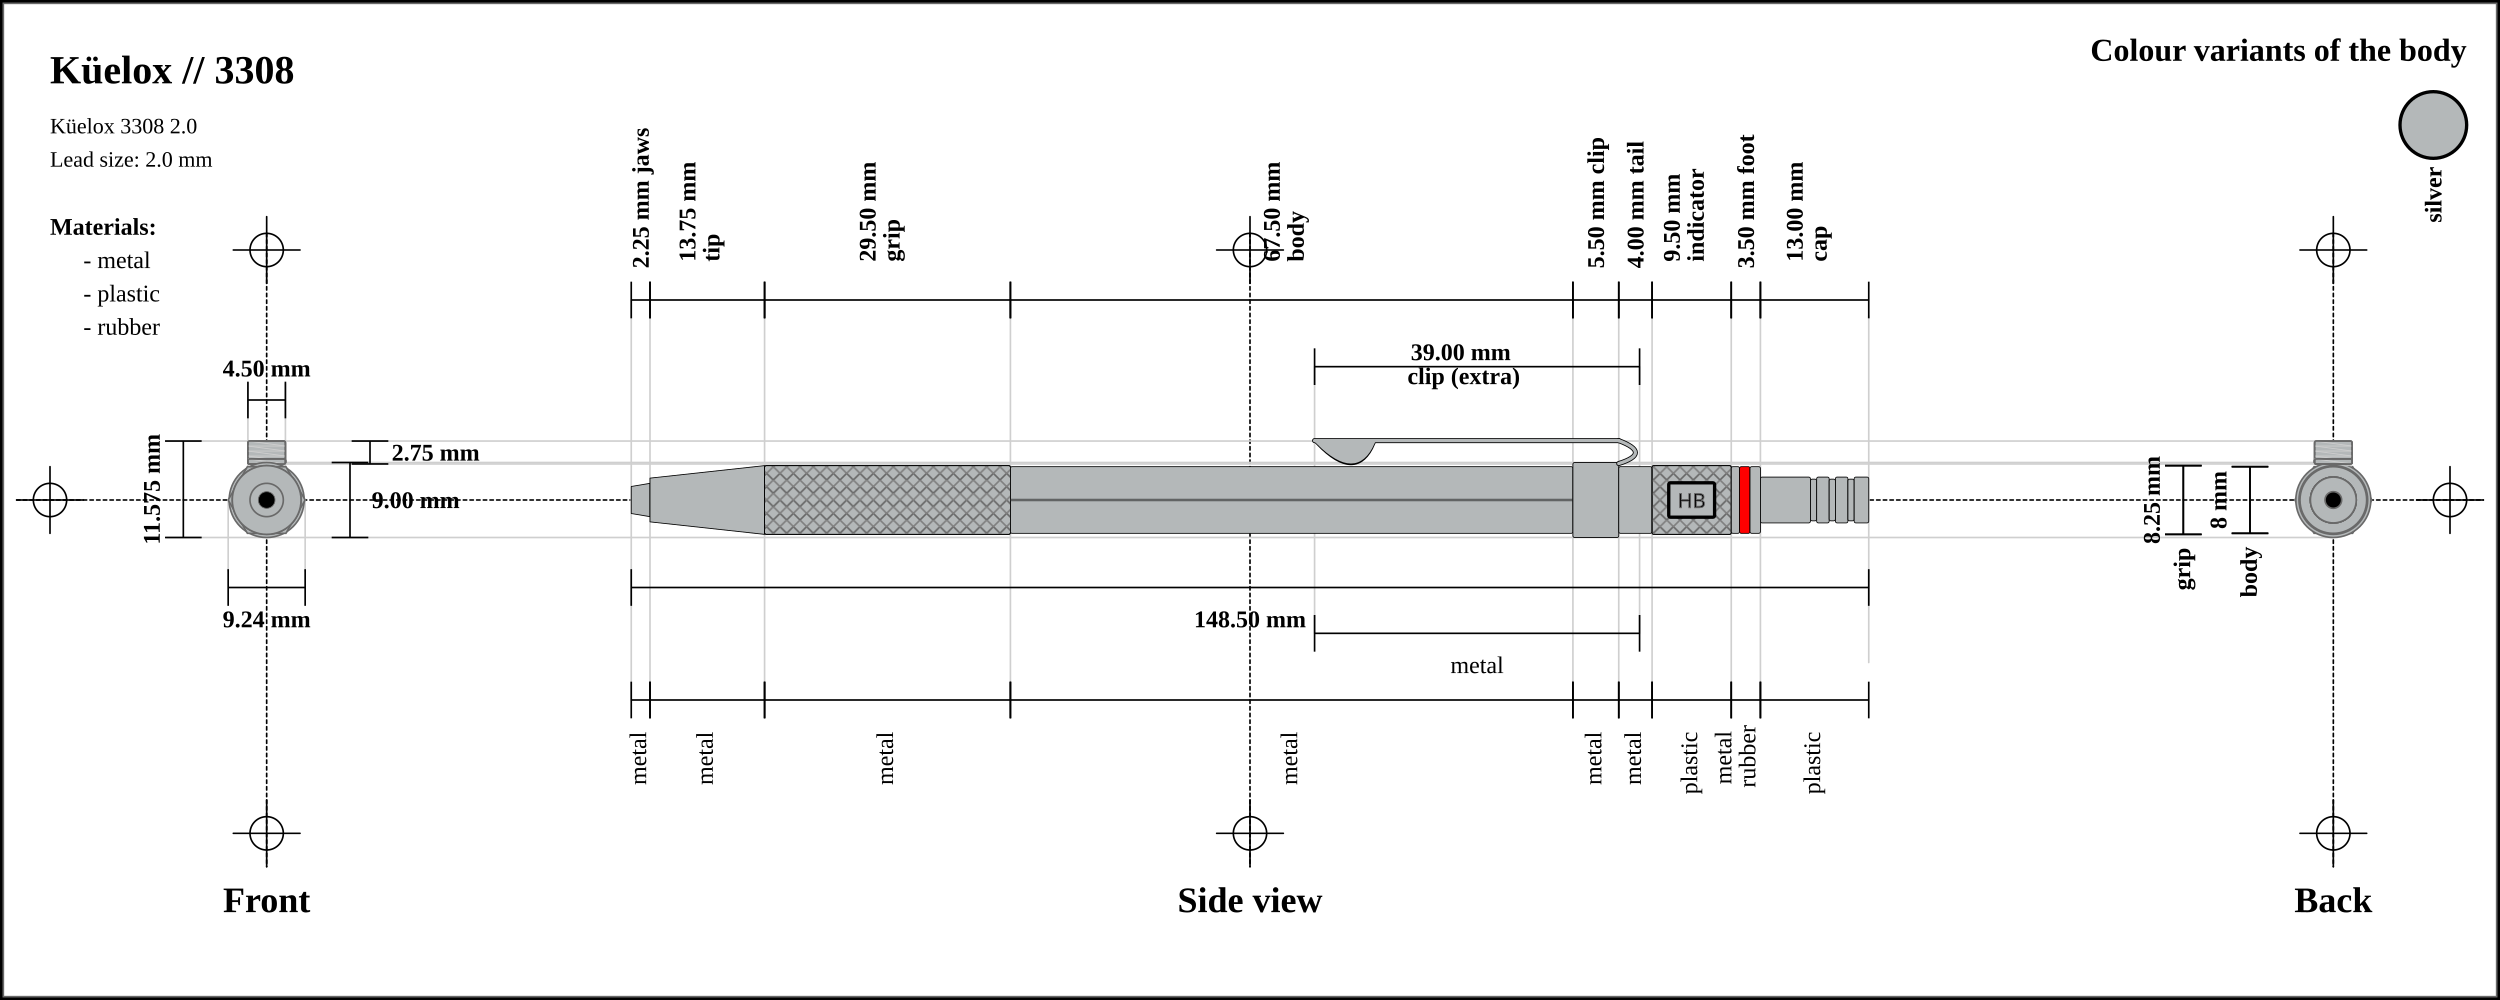
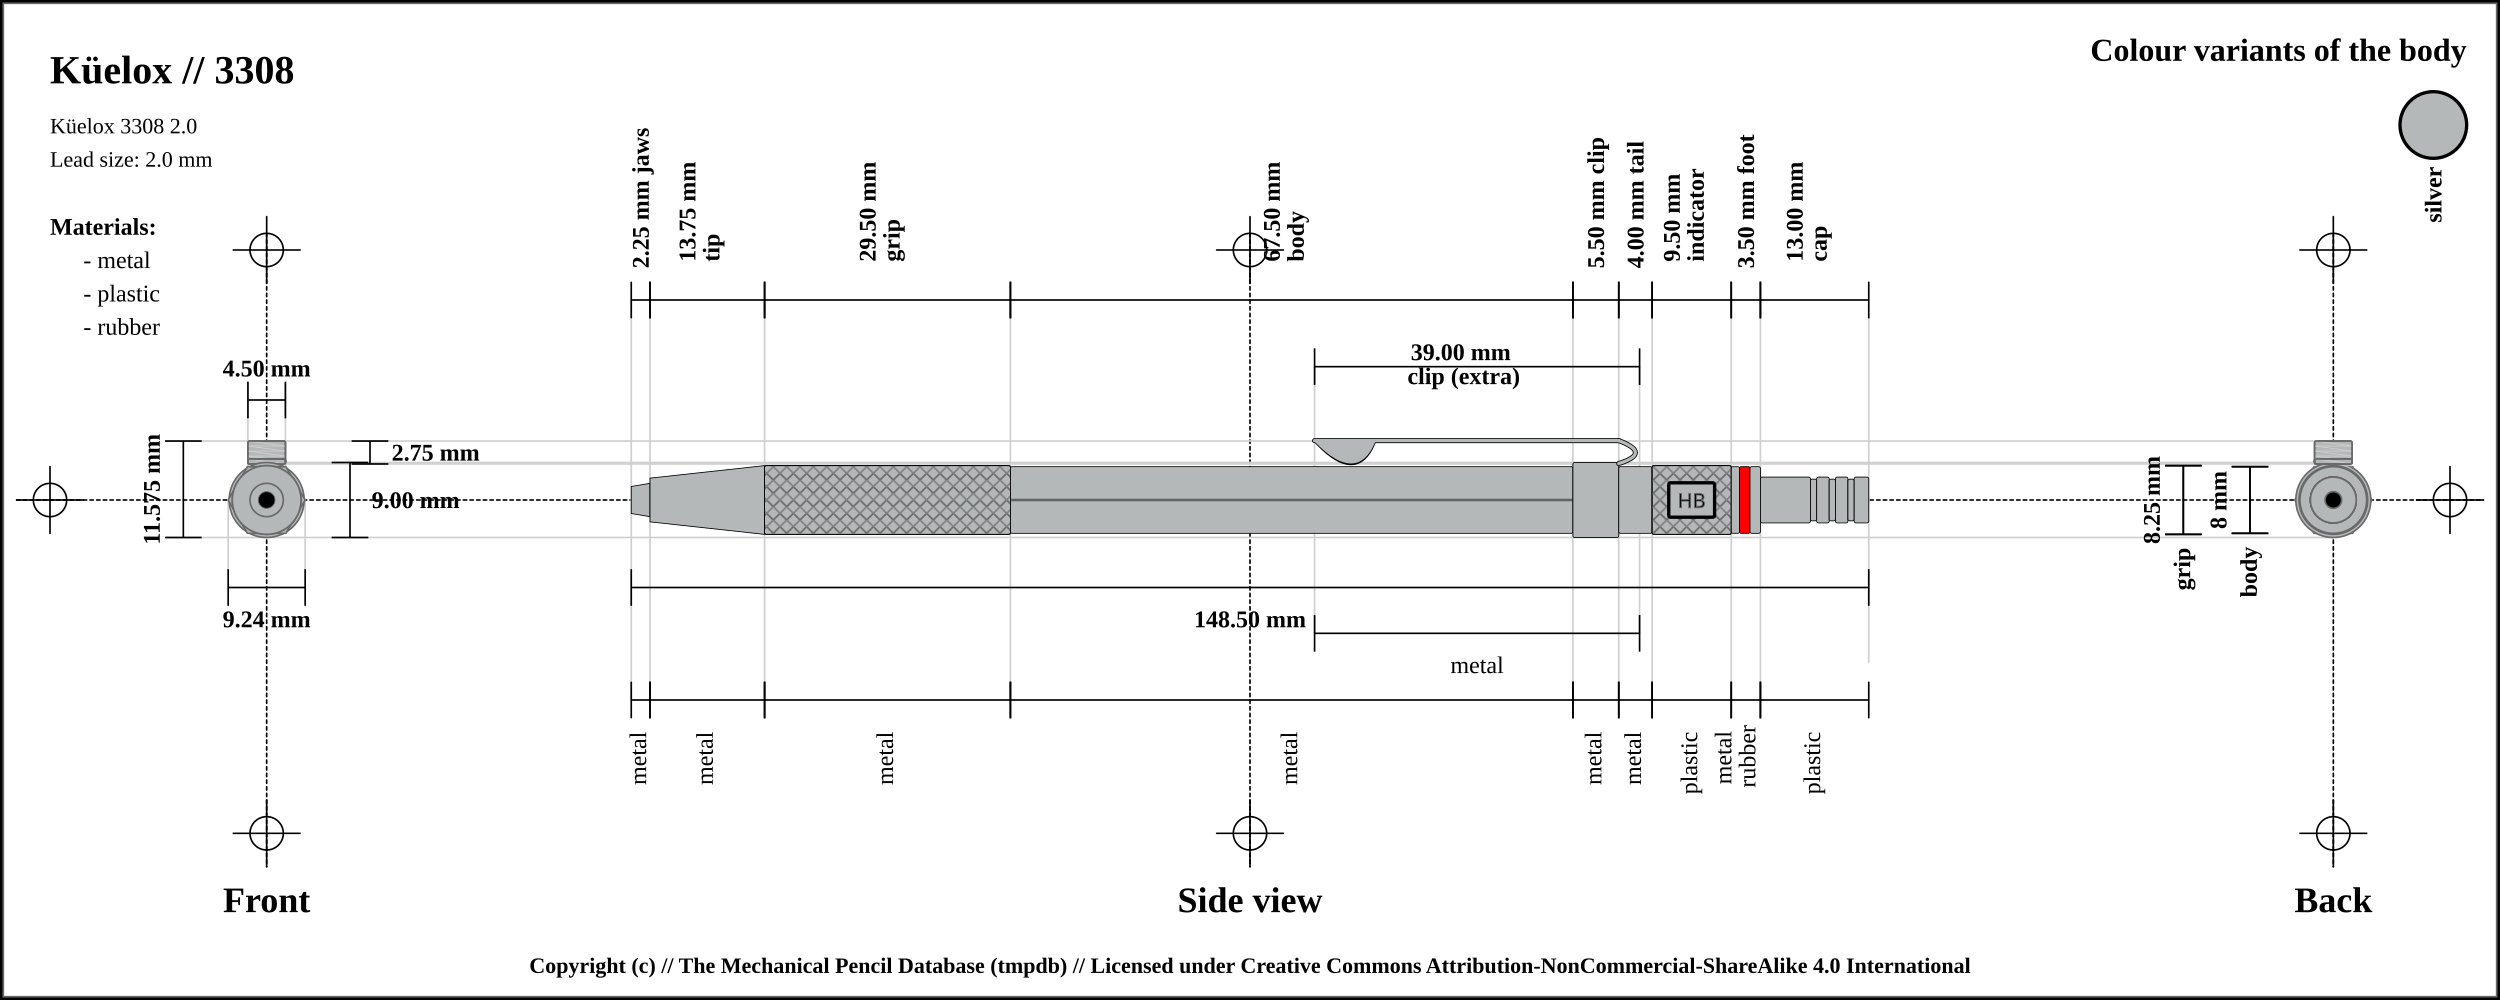
<svg xmlns="http://www.w3.org/2000/svg" width="1500" height="600">
  <pattern id="diagonalHatch" patternUnits="userSpaceOnUse" width="8" height="8">
    <path stroke="dimgray" stroke-linecap="round" stroke-width="1" d="M 4,4 L 8,8" />
    <path stroke="dimgray" stroke-linecap="round" stroke-width="1" d="M 4,4 L 0,8" />
    <path stroke="gray" stroke-linecap="round" stroke-width="1" d="M 4,4 L 8,0" />
    <path stroke="gray" stroke-linecap="round" stroke-width="1" d="M 4,4 L 0,0" />
  </pattern>
  <pattern id="spring" patternUnits="userSpaceOnUse" width="8" height="100">
    <path stroke="dimgray" stroke-linecap="round" stroke-width="2" d="M 0,0 L 8,100" />
    <path stroke="white" stroke-linecap="round" stroke-width="1" d="M 0,0 L 8,100" />
  </pattern>
  <rect x="0" y="0" width="1500" height="600" fill="white" stroke="black" stroke-width="4" />
  <rect x="2" y="2" width="1496" height="596" fill="white" stroke="dimgray" stroke-width="1" />
  <g transform="rotate(0 0 0)">
    <line x1="10" y1="300" x2="1490" y2="300" stroke-linecap="round" stroke="#000000" stroke-dasharray="2" stroke-width="1" />
    <line x1="10" y1="300" x2="50" y2="300" stroke-linecap="round" stroke="#000000" stroke-width="1" />
    <line x1="30" y1="280" x2="30" y2="320" stroke="#000000" stroke-linecap="round" stroke-width="1" />
    <circle r="10" cx="30" cy="300" fill="none" stroke="#000000" stroke-width="1" />
    <line x1="1450" y1="300" x2="1490" y2="300" stroke-linecap="round" stroke="#000000" stroke-width="1" />
    <line x1="1470" y1="280" x2="1470" y2="320" stroke="#000000" stroke-linecap="round" stroke-width="1" />
    <circle r="10" cx="1470" cy="300" fill="none" stroke="#000000" stroke-width="1" />
    <line x1="160" y1="140" x2="160" y2="520" stroke="#000000" stroke-linecap="round" stroke-dasharray="2" stroke-width="1" />
    <line x1="140" y1="150" x2="180" y2="150" stroke-linecap="round" stroke="#000000" stroke-width="1" />
    <line x1="160" y1="130" x2="160" y2="170" stroke="#000000" stroke-linecap="round" stroke-width="1" />
    <circle r="10" cx="160" cy="150" fill="none" stroke="#000000" stroke-width="1" />
    <line x1="140" y1="500" x2="180" y2="500" stroke-linecap="round" stroke="#000000" stroke-width="1" />
    <line x1="160" y1="480" x2="160" y2="520" stroke="#000000" stroke-linecap="round" stroke-width="1" />
    <circle r="10" cx="160" cy="500" fill="none" stroke="#000000" stroke-width="1" />
    <line x1="750" y1="140" x2="750" y2="520" stroke="#000000" stroke-linecap="round" stroke-dasharray="2" stroke-width="1" />
    <line x1="730" y1="150" x2="770" y2="150" stroke-linecap="round" stroke="#000000" stroke-width="1" />
    <line x1="750" y1="130" x2="750" y2="170" stroke="#000000" stroke-linecap="round" stroke-width="1" />
    <circle r="10" cx="750" cy="150" fill="none" stroke="#000000" stroke-width="1" />
    <line x1="730" y1="500" x2="770" y2="500" stroke-linecap="round" stroke="#000000" stroke-width="1" />
    <line x1="750" y1="480" x2="750" y2="520" stroke="#000000" stroke-linecap="round" stroke-width="1" />
    <circle r="10" cx="750" cy="500" fill="none" stroke="#000000" stroke-width="1" />
    <line x1="1400" y1="140" x2="1400" y2="520" stroke="#000000" stroke-linecap="round" stroke-dasharray="2" stroke-width="1" />
    <line x1="1380" y1="150" x2="1420" y2="150" stroke-linecap="round" stroke="#000000" stroke-width="1" />
    <line x1="1400" y1="130" x2="1400" y2="170" stroke="#000000" stroke-linecap="round" stroke-width="1" />
    <circle r="10" cx="1400" cy="150" fill="none" stroke="#000000" stroke-width="1" />
    <line x1="1380" y1="500" x2="1420" y2="500" stroke-linecap="round" stroke="#000000" stroke-width="1" />
    <line x1="1400" y1="480" x2="1400" y2="520" stroke="#000000" stroke-linecap="round" stroke-width="1" />
    <circle r="10" cx="1400" cy="500" fill="none" stroke="#000000" stroke-width="1" />
    <text x="30" y="50" font-size="2.0em" font-weight="bold"> Küelox // 3308 </text>
    <text x="30" y="80" font-size="1.1em"> Küelox 3308 2.0</text>
    <text x="30" y="100" font-size="1.1em"> Lead size: 2.0 mm</text>
    <text x="1480" y="30" font-size="1.6em" font-weight="bold" text-anchor="end" dominant-baseline="central">Colour variants of the body</text>
    <rect x="1440" y="55" width="40" rx="50%" ry="50%" height="40" stroke="black" stroke-width="2" fill="#b4b8b9" />
    <text x="1460" y="100" transform="rotate(-90, 1460, 100)" font-size="1.2em" font-weight="bold" text-anchor="end" dominant-baseline="central">silver</text>
    <text x="30" y="136" font-size="1.2em" font-weight="bold" text-anchor="start" dominant-baseline="central">Materials:</text>
    <text x="50" y="156" font-size="1.2em" text-anchor="start" dominant-baseline="central"> - metal</text>
    <text x="50" y="176" font-size="1.2em" text-anchor="start" dominant-baseline="central"> - plastic</text>
    <text x="50" y="196" font-size="1.2em" text-anchor="start" dominant-baseline="central"> - rubber</text>
    <line x1="100" y1="264.625" x2="1400" y2="264.625" stroke-linecap="round" stroke="#cfcfcf" stroke-width="1" />
    <line x1="160" y1="278.375" x2="1400" y2="278.375" stroke-linecap="round" stroke="#cfcfcf" stroke-width="1" />
    <line x1="148.75" y1="230" x2="148.75" y2="300" stroke="#cfcfcf" stroke-linecap="round" stroke-width="1" />
    <line x1="171.25" y1="230" x2="171.25" y2="300" stroke="#cfcfcf" stroke-linecap="round" stroke-width="1" />
    <line x1="160" y1="277.5" x2="1400" y2="277.5" stroke-linecap="round" stroke="#cfcfcf" stroke-width="1" />
    <line x1="100" y1="322.5" x2="1400" y2="322.5" stroke-linecap="round" stroke="#cfcfcf" stroke-width="1" />
    <line x1="136.906" y1="300" x2="136.906" y2="342.5" stroke="#cfcfcf" stroke-linecap="round" stroke-width="1" />
    <line x1="183.094" y1="300" x2="183.094" y2="342.5" stroke="#cfcfcf" stroke-linecap="round" stroke-width="1" />
    <line x1="378.75" y1="180" x2="378.75" y2="420" stroke="#cfcfcf" stroke-linecap="round" stroke-width="1" />
    <line x1="390" y1="180" x2="390" y2="420" stroke="#cfcfcf" stroke-linecap="round" stroke-width="1" />
    <line x1="458.75" y1="180" x2="458.75" y2="420" stroke="#cfcfcf" stroke-linecap="round" stroke-width="1" />
    <line x1="606.25" y1="180" x2="606.25" y2="420" stroke="#cfcfcf" stroke-linecap="round" stroke-width="1" />
    <line x1="943.75" y1="180" x2="943.75" y2="420" stroke="#cfcfcf" stroke-linecap="round" stroke-width="1" />
    <line x1="788.75" y1="220" x2="788.75" y2="380" stroke="#cfcfcf" stroke-linecap="round" stroke-width="1" />
    <line x1="983.75" y1="220" x2="983.75" y2="380" stroke="#cfcfcf" stroke-linecap="round" stroke-width="1" />
    <line x1="971.25" y1="180" x2="971.25" y2="420" stroke="#cfcfcf" stroke-linecap="round" stroke-width="1" />
    <line x1="991.25" y1="180" x2="991.25" y2="420" stroke="#cfcfcf" stroke-linecap="round" stroke-width="1" />
    <line x1="1038.75" y1="180" x2="1038.75" y2="420" stroke="#cfcfcf" stroke-linecap="round" stroke-width="1" />
    <line x1="1056.25" y1="180" x2="1056.25" y2="420" stroke="#cfcfcf" stroke-linecap="round" stroke-width="1" />
    <line x1="1121.25" y1="189.5" x2="1121.25" y2="397.5" stroke="#cfcfcf" stroke-linecap="round" stroke-width="1" />
    <text x="160" y="540" font-size="1.8em" font-weight="bold" text-anchor="middle" dominant-baseline="central">Front</text>
    <text x="750" y="540" font-size="1.8em" font-weight="bold" text-anchor="middle" dominant-baseline="central">Side view</text>
    <text x="1400" y="540" font-size="1.8em" font-weight="bold" text-anchor="middle" dominant-baseline="central">Back</text>
    <line x1="148.75" y1="229" x2="148.75" y2="251" stroke="black" stroke-width="1" />
    <line x1="148.75" y1="240" x2="171.25" y2="240" stroke="black" stroke-width="1" />
    <line x1="171.25" y1="229" x2="171.25" y2="251" stroke="black" stroke-width="1" />
    <text x="160" y="221" font-size="1.2em" font-weight="bold" text-anchor="middle" dominant-baseline="central" fill="black">
      <tspan x="160" dy="0">4.50 mm</tspan>
    </text>
    <line x1="211" y1="264.625" x2="233" y2="264.625" stroke="black" stroke-width="1" />
    <line x1="222" y1="264.625" x2="222" y2="278.375" stroke="black" stroke-width="1" />
    <line x1="211" y1="278.375" x2="233" y2="278.375" stroke="black" stroke-width="1" />
    <text x="235" y="271.5" font-size="1.2em" font-weight="bold" text-anchor="start" dominant-baseline="central" fill="black">2.75 mm</text>
    <line x1="199" y1="277.5" x2="221" y2="277.5" stroke="black" stroke-width="1" />
    <line x1="210" y1="277.5" x2="210" y2="322.5" stroke="black" stroke-width="1" />
    <line x1="199" y1="322.5" x2="221" y2="322.5" stroke="black" stroke-width="1" />
    <text x="223" y="300" font-size="1.2em" font-weight="bold" text-anchor="start" dominant-baseline="central" fill="black">9.00 mm</text>
    <line x1="99" y1="264.625" x2="121" y2="264.625" stroke="black" stroke-width="1" />
    <line x1="110" y1="264.625" x2="110" y2="322.5" stroke="black" stroke-width="1" />
    <line x1="99" y1="322.5" x2="121" y2="322.5" stroke="black" stroke-width="1" />
    <text x="91" y="293.562" transform="rotate(-90, 91, 293.5625)" font-size="1.2em" font-weight="bold" text-anchor="middle" dominant-baseline="central" fill="black">11.575 mm</text>
    <line x1="136.906" y1="341.5" x2="136.906" y2="363.5" stroke="black" stroke-width="1" />
    <line x1="136.906" y1="352.5" x2="183.094" y2="352.5" stroke="black" stroke-width="1" />
    <line x1="183.094" y1="341.5" x2="183.094" y2="363.5" stroke="black" stroke-width="1" />
    <text x="160" y="371.5" font-size="1.2em" font-weight="bold" text-anchor="middle" dominant-baseline="central" fill="black">
      <tspan x="160" dy="0">9.24 mm</tspan>
    </text>
    <line x1="378.75" y1="169" x2="378.75" y2="191" stroke="black" stroke-width="1" />
    <line x1="378.75" y1="180" x2="390" y2="180" stroke="black" stroke-width="1" />
    <line x1="390" y1="169" x2="390" y2="191" stroke="black" stroke-width="1" />
    <text x="384.375" y="161" font-size="1.2em" transform="rotate(-90, 384.375, 161)" font-weight="bold" text-anchor="start" dominant-baseline="central" fill="black">
      <tspan x="384.375" dy="0">2.25 mm jaws</tspan>
    </text>
    <line x1="390" y1="169" x2="390" y2="191" stroke="black" stroke-width="1" />
    <line x1="390" y1="180" x2="458.75" y2="180" stroke="black" stroke-width="1" />
    <line x1="458.75" y1="169" x2="458.75" y2="191" stroke="black" stroke-width="1" />
    <text x="424.375" y="161" font-size="1.2em" transform="rotate(-90, 412.375, 161)" font-weight="bold" text-anchor="start" dominant-baseline="central" fill="black">
      <tspan x="416.375" dy="0">13.75 mm</tspan>
      <tspan x="416.375" dy="1em">tip</tspan>
    </text>
    <line x1="458.75" y1="169" x2="458.75" y2="191" stroke="black" stroke-width="1" />
    <line x1="458.75" y1="180" x2="606.25" y2="180" stroke="black" stroke-width="1" />
    <line x1="606.25" y1="169" x2="606.25" y2="191" stroke="black" stroke-width="1" />
    <text x="532.5" y="161" font-size="1.2em" transform="rotate(-90, 520.5, 161)" font-weight="bold" text-anchor="start" dominant-baseline="central" fill="black">
      <tspan x="524.5" dy="0">29.50 mm</tspan>
      <tspan x="524.5" dy="1em">grip</tspan>
    </text>
    <line x1="606.25" y1="169" x2="606.25" y2="191" stroke="black" stroke-width="1" />
    <line x1="606.25" y1="180" x2="943.75" y2="180" stroke="black" stroke-width="1" />
    <line x1="943.75" y1="169" x2="943.75" y2="191" stroke="black" stroke-width="1" />
    <text x="775" y="161" font-size="1.2em" transform="rotate(-90, 763, 161)" font-weight="bold" text-anchor="start" dominant-baseline="central" fill="black">
      <tspan x="767" dy="0">67.50 mm</tspan>
      <tspan x="767" dy="1em">body</tspan>
    </text>
    <line x1="943.75" y1="169" x2="943.75" y2="191" stroke="black" stroke-width="1" />
    <line x1="943.75" y1="180" x2="971.25" y2="180" stroke="black" stroke-width="1" />
    <line x1="971.25" y1="169" x2="971.25" y2="191" stroke="black" stroke-width="1" />
    <text x="957.5" y="161" font-size="1.2em" transform="rotate(-90, 957.5, 161)" font-weight="bold" text-anchor="start" dominant-baseline="central" fill="black">
      <tspan x="957.5" dy="0">5.50 mm clip</tspan>
    </text>
    <line x1="788.75" y1="209" x2="788.75" y2="231" stroke="black" stroke-width="1" />
    <line x1="788.75" y1="220" x2="983.75" y2="220" stroke="black" stroke-width="1" />
    <line x1="983.75" y1="209" x2="983.75" y2="231" stroke="black" stroke-width="1" />
    <text x="886.25" y="212" font-weight="bold" font-size="1.2em" text-anchor="middle" dominant-baseline="middle" fill="black">
      <tspan x="878.25" dy="0">39.00 mm</tspan>
      <tspan x="878.25" dy="1em">clip (extra)</tspan>
    </text>
    <line x1="971.25" y1="169" x2="971.25" y2="191" stroke="black" stroke-width="1" />
    <line x1="971.25" y1="180" x2="991.25" y2="180" stroke="black" stroke-width="1" />
    <line x1="991.25" y1="169" x2="991.25" y2="191" stroke="black" stroke-width="1" />
    <text x="981.25" y="161" font-size="1.2em" transform="rotate(-90, 981.25, 161)" font-weight="bold" text-anchor="start" dominant-baseline="central" fill="black">
      <tspan x="981.25" dy="0">4.00 mm tail</tspan>
    </text>
    <line x1="991.25" y1="169" x2="991.25" y2="191" stroke="black" stroke-width="1" />
    <line x1="991.25" y1="180" x2="1038.75" y2="180" stroke="black" stroke-width="1" />
    <line x1="1038.75" y1="169" x2="1038.75" y2="191" stroke="black" stroke-width="1" />
    <text x="1015" y="161" font-size="1.2em" transform="rotate(-90, 1003, 161)" font-weight="bold" text-anchor="start" dominant-baseline="central" fill="black">
      <tspan x="1007" dy="0">9.50 mm</tspan>
      <tspan x="1007" dy="1em">indicator</tspan>
    </text>
    <line x1="1038.75" y1="169" x2="1038.75" y2="191" stroke="black" stroke-width="1" />
    <line x1="1038.75" y1="180" x2="1056.25" y2="180" stroke="black" stroke-width="1" />
    <line x1="1056.25" y1="169" x2="1056.25" y2="191" stroke="black" stroke-width="1" />
    <text x="1047.5" y="161" font-size="1.2em" transform="rotate(-90, 1047.5, 161)" font-weight="bold" text-anchor="start" dominant-baseline="central" fill="black">
      <tspan x="1047.5" dy="0">3.50 mm foot</tspan>
    </text>
    <line x1="1056.25" y1="169" x2="1056.25" y2="191" stroke="black" stroke-width="1" />
    <line x1="1056.25" y1="180" x2="1121.25" y2="180" stroke="black" stroke-width="1" />
    <line x1="1121.25" y1="169" x2="1121.25" y2="191" stroke="black" stroke-width="1" />
    <text x="1088.75" y="161" font-size="1.2em" transform="rotate(-90, 1076.75, 161)" font-weight="bold" text-anchor="start" dominant-baseline="central" fill="black">
      <tspan x="1080.75" dy="0">13.00 mm</tspan>
      <tspan x="1080.75" dy="1em">cap</tspan>
    </text>
    <line x1="378.75" y1="341.5" x2="378.75" y2="363.5" stroke="black" stroke-width="1" />
    <line x1="378.75" y1="352.5" x2="1121.25" y2="352.5" stroke="black" stroke-width="1" />
    <line x1="1121.25" y1="341.5" x2="1121.25" y2="363.5" stroke="black" stroke-width="1" />
    <text x="750" y="371.5" font-size="1.2em" font-weight="bold" text-anchor="middle" dominant-baseline="central" fill="black">
      <tspan x="750" dy="0">148.50 mm</tspan>
    </text>
    <line x1="378.75" y1="409" x2="378.75" y2="431" stroke="black" stroke-width="1" />
    <line x1="378.75" y1="420" x2="390" y2="420" stroke="black" stroke-width="1" />
    <line x1="390" y1="409" x2="390" y2="431" stroke="black" stroke-width="1" />
    <text x="384.375" y="439" font-size="1.2em" transform="rotate(-90, 384.375, 439)" text-anchor="end" dominant-baseline="middle" fill="black">
      <tspan x="384.375" dy="0">metal</tspan>
    </text>
    <line x1="390" y1="409" x2="390" y2="431" stroke="black" stroke-width="1" />
    <line x1="390" y1="420" x2="458.75" y2="420" stroke="black" stroke-width="1" />
    <line x1="458.75" y1="409" x2="458.75" y2="431" stroke="black" stroke-width="1" />
    <text x="424.375" y="439" font-size="1.2em" transform="rotate(-90, 424.375, 439)" text-anchor="end" dominant-baseline="middle" fill="black">
      <tspan x="424.375" dy="0">metal</tspan>
    </text>
    <line x1="458.75" y1="409" x2="458.75" y2="431" stroke="black" stroke-width="1" />
    <line x1="458.75" y1="420" x2="606.25" y2="420" stroke="black" stroke-width="1" />
    <line x1="606.25" y1="409" x2="606.25" y2="431" stroke="black" stroke-width="1" />
    <text x="532.5" y="439" font-size="1.2em" transform="rotate(-90, 532.5, 439)" text-anchor="end" dominant-baseline="middle" fill="black">
      <tspan x="532.5" dy="0">metal</tspan>
    </text>
    <line x1="606.25" y1="409" x2="606.25" y2="431" stroke="black" stroke-width="1" />
    <line x1="606.25" y1="420" x2="943.75" y2="420" stroke="black" stroke-width="1" />
    <line x1="943.75" y1="409" x2="943.75" y2="431" stroke="black" stroke-width="1" />
    <text x="775" y="439" font-size="1.2em" transform="rotate(-90, 775, 439)" text-anchor="end" dominant-baseline="middle" fill="black">
      <tspan x="775" dy="0">metal</tspan>
    </text>
    <line x1="943.75" y1="409" x2="943.75" y2="431" stroke="black" stroke-width="1" />
    <line x1="943.75" y1="420" x2="971.25" y2="420" stroke="black" stroke-width="1" />
    <line x1="971.25" y1="409" x2="971.25" y2="431" stroke="black" stroke-width="1" />
    <text x="957.5" y="439" font-size="1.2em" transform="rotate(-90, 957.5, 439)" text-anchor="end" dominant-baseline="middle" fill="black">
      <tspan x="957.5" dy="0">metal</tspan>
    </text>
    <line x1="788.75" y1="369" x2="788.75" y2="391" stroke="black" stroke-width="1" />
    <line x1="788.75" y1="380" x2="983.75" y2="380" stroke="black" stroke-width="1" />
    <line x1="983.75" y1="369" x2="983.75" y2="391" stroke="black" stroke-width="1" />
    <text x="886.25" y="399" font-size="1.2em" text-anchor="middle" dominant-baseline="central" fill="black">
      <tspan x="886.25" dy="0">metal</tspan>
    </text>
    <line x1="971.25" y1="409" x2="971.25" y2="431" stroke="black" stroke-width="1" />
    <line x1="971.25" y1="420" x2="991.25" y2="420" stroke="black" stroke-width="1" />
    <line x1="991.25" y1="409" x2="991.25" y2="431" stroke="black" stroke-width="1" />
    <text x="981.25" y="439" font-size="1.2em" transform="rotate(-90, 981.25, 439)" text-anchor="end" dominant-baseline="middle" fill="black">
      <tspan x="981.25" dy="0">metal</tspan>
    </text>
    <line x1="991.25" y1="409" x2="991.25" y2="431" stroke="black" stroke-width="1" />
    <line x1="991.25" y1="420" x2="1038.75" y2="420" stroke="black" stroke-width="1" />
    <line x1="1038.75" y1="409" x2="1038.75" y2="431" stroke="black" stroke-width="1" />
    <text x="1015" y="439" font-size="1.2em" transform="rotate(-90, 1015, 439)" text-anchor="end" dominant-baseline="middle" fill="black">
      <tspan x="1015" dy="0">plastic</tspan>
    </text>
    <line x1="1038.75" y1="409" x2="1038.75" y2="431" stroke="black" stroke-width="1" />
    <line x1="1038.75" y1="420" x2="1056.25" y2="420" stroke="black" stroke-width="1" />
    <line x1="1056.25" y1="409" x2="1056.25" y2="431" stroke="black" stroke-width="1" />
    <text x="1047.5" y="439" font-size="1.2em" transform="rotate(-90, 1035.5, 439)" text-anchor="end" dominant-baseline="middle" fill="black">
      <tspan x="1039.5" dy="0">metal</tspan>
      <tspan x="1039.5" dy="1em">rubber</tspan>
    </text>
    <line x1="1056.25" y1="409" x2="1056.25" y2="431" stroke="black" stroke-width="1" />
    <line x1="1056.25" y1="420" x2="1121.25" y2="420" stroke="black" stroke-width="1" />
    <line x1="1121.25" y1="409" x2="1121.25" y2="431" stroke="black" stroke-width="1" />
    <text x="1088.75" y="439" font-size="1.2em" transform="rotate(-90, 1088.75, 439)" text-anchor="end" dominant-baseline="middle" fill="black">
      <tspan x="1088.75" dy="0">plastic</tspan>
    </text>
    <line x1="1299" y1="279.375" x2="1321" y2="279.375" stroke="black" stroke-width="1" />
    <line x1="1310" y1="279.375" x2="1310" y2="320.625" stroke="black" stroke-width="1" />
    <line x1="1299" y1="320.625" x2="1321" y2="320.625" stroke="black" stroke-width="1" />
    <text x="1291" y="300" transform="rotate(-90, 1291, 300)" font-size="1.2em" font-weight="bold" text-anchor="middle" dominant-baseline="central" fill="black">8.25 mm</text>
    <line x1="1299" y1="279.375" x2="1321" y2="279.375" stroke="black" stroke-width="1" />
    <line x1="1310" y1="279.375" x2="1310" y2="320.625" stroke="black" stroke-width="1" />
    <line x1="1299" y1="320.625" x2="1321" y2="320.625" stroke="black" stroke-width="1" />
    <text x="1310" y="328.625" transform="rotate(-90, 1310, 328.625)" font-weight="bold" font-size="1.2em" text-anchor="end" dominant-baseline="middle" fill="black">grip</text>
    <line x1="1339" y1="280" x2="1361" y2="280" stroke="black" stroke-width="1" />
    <line x1="1350" y1="280" x2="1350" y2="320" stroke="black" stroke-width="1" />
    <line x1="1339" y1="320" x2="1361" y2="320" stroke="black" stroke-width="1" />
    <text x="1331" y="300" transform="rotate(-90, 1331, 300)" font-size="1.2em" font-weight="bold" text-anchor="middle" dominant-baseline="central" fill="black">8 mm</text>
    <line x1="1339" y1="280" x2="1361" y2="280" stroke="black" stroke-width="1" />
    <line x1="1350" y1="280" x2="1350" y2="320" stroke="black" stroke-width="1" />
    <line x1="1339" y1="320" x2="1361" y2="320" stroke="black" stroke-width="1" />
    <text x="1350" y="328" transform="rotate(-90, 1350, 328)" font-weight="bold" font-size="1.2em" text-anchor="end" dominant-baseline="middle" fill="black">body</text>
    <path d="M378.75 291.875 L390 290 L390 310 L378.75 308.125 Z" stroke-width="0.5" stroke="black" stroke-linejoin="round" fill="#b4b8b9" />
    <path d="M390 286.875 L458.75 279.375 L458.75 320.625 L390 313.125 Z" stroke-width="0.5" stroke="black" stroke-linejoin="round" fill="#b4b8b9" />
    <rect x="458.75" y="279.375" width="147.5" height="41.25" rx="1" ry="1" stroke-width="0.5" stroke="black" fill="#b4b8b9" />
    <rect x="458.75" y="279.375" width="147.5" height="41.25" rx="1" ry="1" stroke-width="0.5" stroke="black" fill="url(#diagonalHatch)" />
    <rect x="606.25" y="280" width="337.5" height="40" rx="1" ry="1" stroke-width="0.5" stroke="black" fill="#b4b8b9" />
    <line x1="606.25" y1="300" x2="943.75" y2="300" stroke-width="1.5" stroke="black" fill="none" stroke-opacity="0.5" />
    <line x1="606.25" y1="300" x2="943.75" y2="300" stroke-width="0.5" stroke="gray" fill="none" stroke-opacity="0.5" />
    <rect x="943.75" y="277.5" width="27.5" height="45" rx="1" ry="1" stroke-width="0.5" stroke="black" fill="#b4b8b9" />
    <path d="M791 265.875 Q813.75 289.375 823.75 265.875 Z" stroke-width="3" stroke="black" fill="dimgray" stroke-linecap="round" />
    <line x1="788.75" y1="264.375" x2="971.25" y2="264.375" stroke-width="3" stroke="black" fill="dimgray" stroke-linecap="round" />
/&gt;<path d="M971.25 264.375 Q991.25 271.875 971.25 278.125" stroke-width="3" stroke="black" fill="none" stroke-linecap="round" />
    <path d="M791 265.875 Q813.75 288.375 823.75 265.875 Z" stroke-width="2" stroke="#b4b8b9" fill="#b4b8b9" stroke-linecap="round" />
    <line x1="788.75" y1="264.375" x2="971.25" y2="264.375" stroke-width="2" stroke="#b4b8b9" fill="#b4b8b9" stroke-linecap="round" />
/&gt;<path d="M971.25 264.375 Q991.25 271.875 971.25 278.125" stroke-width="2" stroke="#b4b8b9" fill="none" stroke-linecap="round" />
    <rect x="971.25" y="280" width="20" height="40" rx="1" ry="1" stroke-width="0.5" stroke="black" fill="#b4b8b9" />
    <rect x="991.25" y="279.375" width="47.5" height="41.25" rx="1" ry="1" stroke-width="0.5" stroke="black" fill="#b4b8b9" />
    <rect x="991.25" y="279.375" width="47.5" height="41.25" rx="1" ry="1" stroke-width="0.5" stroke="black" fill="url(#diagonalHatch)" />
    <rect x="1001.25" y="289.688" width="27.5" height="20.625" rx="1" ry="1" stroke-width="2" stroke="black" fill="#b4b8b9" />
    <text x="1015" y="300" text-anchor="middle" dominant-baseline="central">
      <tspan stroke="dimgray" stroke-width="0.5" font-family="sans-serif" fill="black" textLength="{this.width * 5 - 24}"> HB</tspan>
    </text>
    <rect x="1038.75" y="280" width="5" height="40" rx="1" ry="1" stroke-width="0.5" stroke="black" fill="#b4b8b9" />
    <rect x="1043.75" y="280" width="6.25" height="40" rx="1" ry="1" stroke-width="0.5" stroke="black" fill="red" />
    <rect x="1050" y="280" width="6.25" height="40" rx="1" ry="1" stroke-width="0.5" stroke="black" fill="#b4b8b9" />
    <rect x="1056.25" y="286.25" width="30" height="27.5" rx="1" ry="1" stroke-width="0.5" stroke="black" fill="#b4b8b9" />
    <rect x="1086.25" y="287.5" width="3.75" height="25" rx="1" ry="1" stroke-width="0.5" stroke="black" fill="#b4b8b9" />
    <rect x="1090" y="286.25" width="7.5" height="27.5" rx="1" ry="1" stroke-width="0.5" stroke="black" fill="#b4b8b9" />
    <rect x="1097.5" y="287.5" width="3.75" height="25" rx="1" ry="1" stroke-width="0.5" stroke="black" fill="#b4b8b9" />
    <rect x="1101.25" y="286.25" width="7.5" height="27.5" rx="1" ry="1" stroke-width="0.5" stroke="black" fill="#b4b8b9" />
    <rect x="1108.75" y="287.5" width="3.75" height="25" rx="1" ry="1" stroke-width="0.5" stroke="black" fill="#b4b8b9" />
    <rect x="1112.5" y="286.25" width="8.75" height="27.5" rx="1" ry="1" stroke-width="0.5" stroke="black" fill="#b4b8b9" />
    <circle r="13.75" cx="160" cy="300" fill="#b4b8b9" stroke="dimgray" stroke-width="1" />
    <circle r="12.5" cx="160" cy="300" fill="#b4b8b9" stroke="dimgray" stroke-width="1" />
    <circle r="13.75" cx="160" cy="300" fill="#b4b8b9" stroke="dimgray" stroke-width="1" />
    <circle r="12.5" cx="160" cy="300" fill="#b4b8b9" stroke="dimgray" stroke-width="1" />
    <circle r="13.75" cx="160" cy="300" fill="#b4b8b9" stroke="dimgray" stroke-width="1" />
    <circle r="12.5" cx="160" cy="300" fill="#b4b8b9" stroke="dimgray" stroke-width="1" />
    <circle r="13.75" cx="160" cy="300" fill="#b4b8b9" stroke="dimgray" stroke-width="1" />
    <circle r="20" cx="160" cy="300" fill="#b4b8b9" stroke="dimgray" stroke-width="1" />
    <circle r="20" cx="160" cy="300" fill="#b4b8b9" stroke="dimgray" stroke-width="1" />
    <circle r="20" cx="160" cy="300" fill="#b4b8b9" stroke="dimgray" stroke-width="1" />
    <circle r="20.625" cx="160" cy="300" fill="#b4b8b9" stroke="dimgray" stroke-width="1" />
    <circle r="20" cx="160" cy="300" fill="#b4b8b9" stroke="dimgray" stroke-width="1" />
    <rect x="148.75" y="264.625" width="22.5" height="13.75" rx="1" ry="1" stroke-width="1.0" stroke="dimgray" fill="#b4b8b9" />
    <line x1="148.75" x2="171.25" y1="264.625" y2="267.625" stroke-width="0.5" stroke="#cfcfcf" />
    <line x1="148.75" x2="171.25" y1="267.625" y2="267.625" stroke-width="0.5" stroke="#cfcfcf" />
    <line x1="148.75" x2="171.25" y1="267.625" y2="270.625" stroke-width="0.5" stroke="#cfcfcf" />
    <line x1="148.75" x2="171.25" y1="270.625" y2="270.625" stroke-width="0.5" stroke="#cfcfcf" />
    <line x1="148.75" x2="171.25" y1="270.625" y2="273.625" stroke-width="0.5" stroke="#cfcfcf" />
    <line x1="148.75" x2="171.25" y1="273.625" y2="273.625" stroke-width="0.5" stroke="#cfcfcf" />
    <line x1="148.75" x2="171.25" y1="273.625" y2="276.625" stroke-width="0.5" stroke="#cfcfcf" />
    <line x1="148.75" x2="171.25" y1="276.625" y2="276.625" stroke-width="0.5" stroke="#cfcfcf" />
    <line x1="148.75" x2="171.25" y1="276.625" y2="279.625" stroke-width="0.5" stroke="#cfcfcf" />
    <rect x="148.75" y="264.625" width="22.5" height="13.75" rx="1" ry="1" stroke-width="1.0" stroke="dimgray" fill="none" />
    <rect x="148.75" y="275.375" width="22.5" height="3" rx="1" ry="1" stroke-width="1.0" stroke="dimgray" fill="#b4b8b9" />
    <line x1="148.75" x2="171.25" y1="275.375" y2="278.375" stroke-width="0.5" stroke="#cfcfcf" />
    <rect x="148.75" y="275.375" width="22.5" height="3" rx="1" ry="1" stroke-width="1.0" stroke="dimgray" fill="none" />
    <rect x="148.75" y="275.375" width="22.5" height="3" rx="1" ry="1" stroke-width="1.0" stroke="dimgray" fill="#b4b8b9" />
    <line x1="148.75" x2="171.25" y1="275.375" y2="278.375" stroke-width="0.5" stroke="#cfcfcf" />
    <rect x="148.75" y="275.375" width="22.5" height="3" rx="1" ry="1" stroke-width="1.0" stroke="dimgray" fill="none" />
    <circle r="22.5" cx="160" cy="300" fill="#b4b8b9" stroke="dimgray" stroke-width="1" />
    <polygon points="148.453,280 171.547,280 183.094,300 171.547,320 148.453,320 136.906,300 " stroke="dimgray" stroke-width="1" fill="#b4b8b9" />
    <circle r="20.625" cx="160" cy="300" fill="#b4b8b9" stroke="dimgray" stroke-width="1" />
    <circle r="13.125" cx="160" cy="300" stroke="dimgray" stroke-width="1" fill="#b4b8b9" />
    <circle r="20.625" cx="160" cy="300" stroke="dimgray" stroke-width="1" fill="#b4b8b9" />
    <circle r="8.125" cx="160" cy="300" stroke="dimgray" stroke-width="1" fill="#b4b8b9" />
    <circle r="10" cx="160" cy="300" stroke="dimgray" stroke-width="1" fill="#b4b8b9" />
    <circle r="5" cx="160" cy="300" fill="black" stroke="dimgray" stroke-width="0.5" />
    <circle r="8.125" cx="1400" cy="300" stroke="dimgray" stroke-width="1" fill="#b4b8b9" />
    <circle r="10" cx="1400" cy="300" stroke="dimgray" stroke-width="1" fill="#b4b8b9" />
    <circle r="13.125" cx="1400" cy="300" stroke="dimgray" stroke-width="1" fill="#b4b8b9" />
    <circle r="20.625" cx="1400" cy="300" stroke="dimgray" stroke-width="1" fill="#b4b8b9" />
    <circle r="20.625" cx="1400" cy="300" fill="#b4b8b9" stroke="dimgray" stroke-width="1" />
    <polygon points="1388.453,280 1411.547,280 1423.094,300 1411.547,320 1388.453,320 1376.906,300 " stroke="dimgray" stroke-width="1" fill="#b4b8b9" />
    <circle r="22.5" cx="1400" cy="300" fill="#b4b8b9" stroke="dimgray" stroke-width="1" />
    <rect x="1388.75" y="264.625" width="22.5" height="13.75" rx="1" ry="1" stroke-width="1.0" stroke="dimgray" fill="#b4b8b9" />
    <line x1="1388.75" x2="1411.25" y1="264.625" y2="267.625" stroke-width="0.5" stroke="#cfcfcf" />
    <line x1="1388.75" x2="1411.25" y1="267.625" y2="267.625" stroke-width="0.5" stroke="#cfcfcf" />
    <line x1="1388.75" x2="1411.25" y1="267.625" y2="270.625" stroke-width="0.5" stroke="#cfcfcf" />
    <line x1="1388.75" x2="1411.25" y1="270.625" y2="270.625" stroke-width="0.5" stroke="#cfcfcf" />
    <line x1="1388.75" x2="1411.25" y1="270.625" y2="273.625" stroke-width="0.5" stroke="#cfcfcf" />
    <line x1="1388.75" x2="1411.25" y1="273.625" y2="273.625" stroke-width="0.5" stroke="#cfcfcf" />
    <line x1="1388.75" x2="1411.25" y1="273.625" y2="276.625" stroke-width="0.5" stroke="#cfcfcf" />
    <line x1="1388.75" x2="1411.25" y1="276.625" y2="276.625" stroke-width="0.5" stroke="#cfcfcf" />
    <line x1="1388.75" x2="1411.25" y1="276.625" y2="279.625" stroke-width="0.5" stroke="#cfcfcf" />
    <rect x="1388.75" y="264.625" width="22.5" height="13.75" rx="1" ry="1" stroke-width="1.0" stroke="dimgray" fill="none" />
    <rect x="1388.75" y="275.375" width="22.5" height="3" rx="1" ry="1" stroke-width="1.0" stroke="dimgray" fill="#b4b8b9" />
    <line x1="1388.75" x2="1411.25" y1="275.375" y2="278.375" stroke-width="0.5" stroke="#cfcfcf" />
    <rect x="1388.75" y="275.375" width="22.5" height="3" rx="1" ry="1" stroke-width="1.0" stroke="dimgray" fill="none" />
    <rect x="1388.75" y="275.375" width="22.5" height="3" rx="1" ry="1" stroke-width="1.0" stroke="dimgray" fill="#b4b8b9" />
    <line x1="1388.75" x2="1411.25" y1="275.375" y2="278.375" stroke-width="0.5" stroke="#cfcfcf" />
    <rect x="1388.75" y="275.375" width="22.5" height="3" rx="1" ry="1" stroke-width="1.0" stroke="dimgray" fill="none" />
    <circle r="20" cx="1400" cy="300" fill="#b4b8b9" stroke="dimgray" stroke-width="1" />
    <circle r="20.625" cx="1400" cy="300" fill="#b4b8b9" stroke="dimgray" stroke-width="1" />
    <circle r="20" cx="1400" cy="300" fill="#b4b8b9" stroke="dimgray" stroke-width="1" />
    <circle r="20" cx="1400" cy="300" fill="#b4b8b9" stroke="dimgray" stroke-width="1" />
    <circle r="20" cx="1400" cy="300" fill="#b4b8b9" stroke="dimgray" stroke-width="1" />
    <circle r="13.75" cx="1400" cy="300" fill="#b4b8b9" stroke="dimgray" stroke-width="1" />
    <circle r="12.5" cx="1400" cy="300" fill="#b4b8b9" stroke="dimgray" stroke-width="1" />
    <circle r="13.75" cx="1400" cy="300" fill="#b4b8b9" stroke="dimgray" stroke-width="1" />
    <circle r="12.5" cx="1400" cy="300" fill="#b4b8b9" stroke="dimgray" stroke-width="1" />
    <circle r="13.75" cx="1400" cy="300" fill="#b4b8b9" stroke="dimgray" stroke-width="1" />
    <circle r="12.5" cx="1400" cy="300" fill="#b4b8b9" stroke="dimgray" stroke-width="1" />
    <circle r="13.75" cx="1400" cy="300" fill="#b4b8b9" stroke="dimgray" stroke-width="1" />
    <circle r="5" cx="1400" cy="300" fill="black" stroke="dimgray" stroke-width="1" />
  </g>
-   <text x="50%" y="1460" font-size="1.1em" font-weight="bold" text-anchor="middle" dominant-baseline="middle">Copyright (c) // The Mechanical Pencil Database (tmpdb)</text>
-   <text x="50%" y="1480" font-size="1.1em" font-weight="bold" text-anchor="middle" dominant-baseline="middle">Licensed under Creative Commons Attribution-NonCommercial-ShareAlike 4.0 International</text>
+   <text x="50%" y="580" font-size="1.1em" font-weight="bold" text-anchor="middle" dominant-baseline="middle">Copyright (c) // The Mechanical Pencil Database (tmpdb) // Licensed under Creative Commons Attribution-NonCommercial-ShareAlike 4.0 International</text>
</svg>
